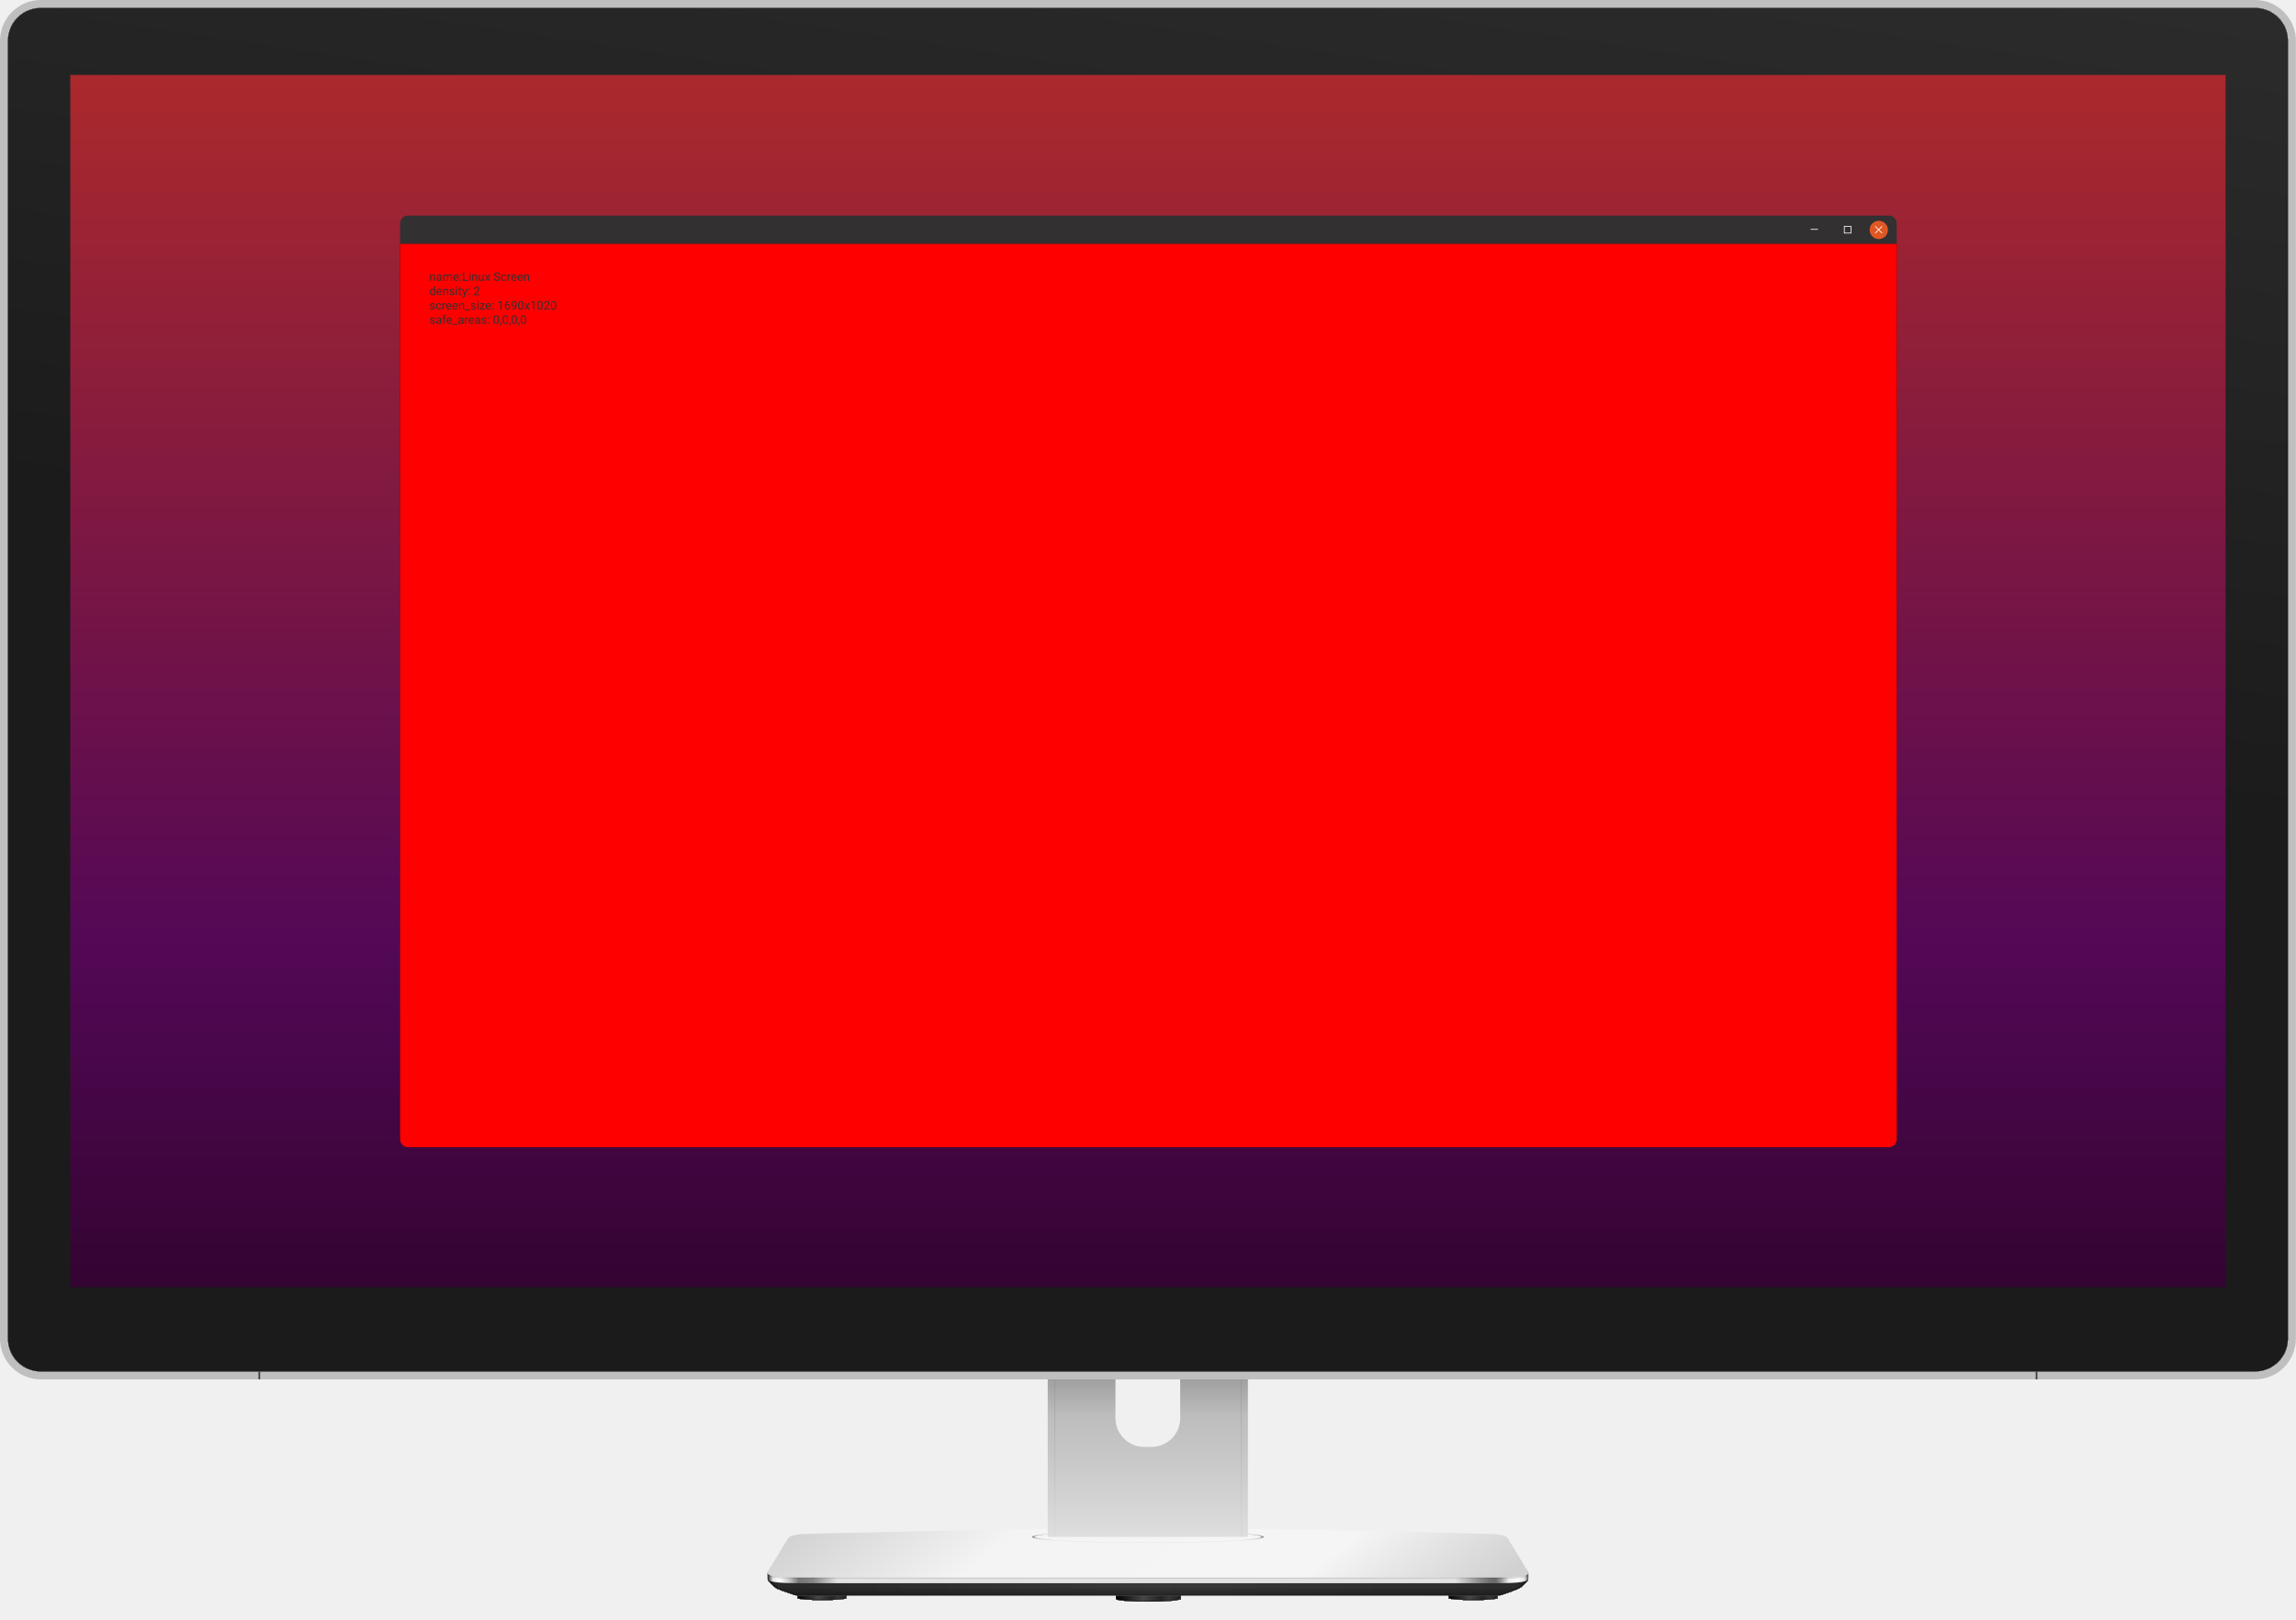
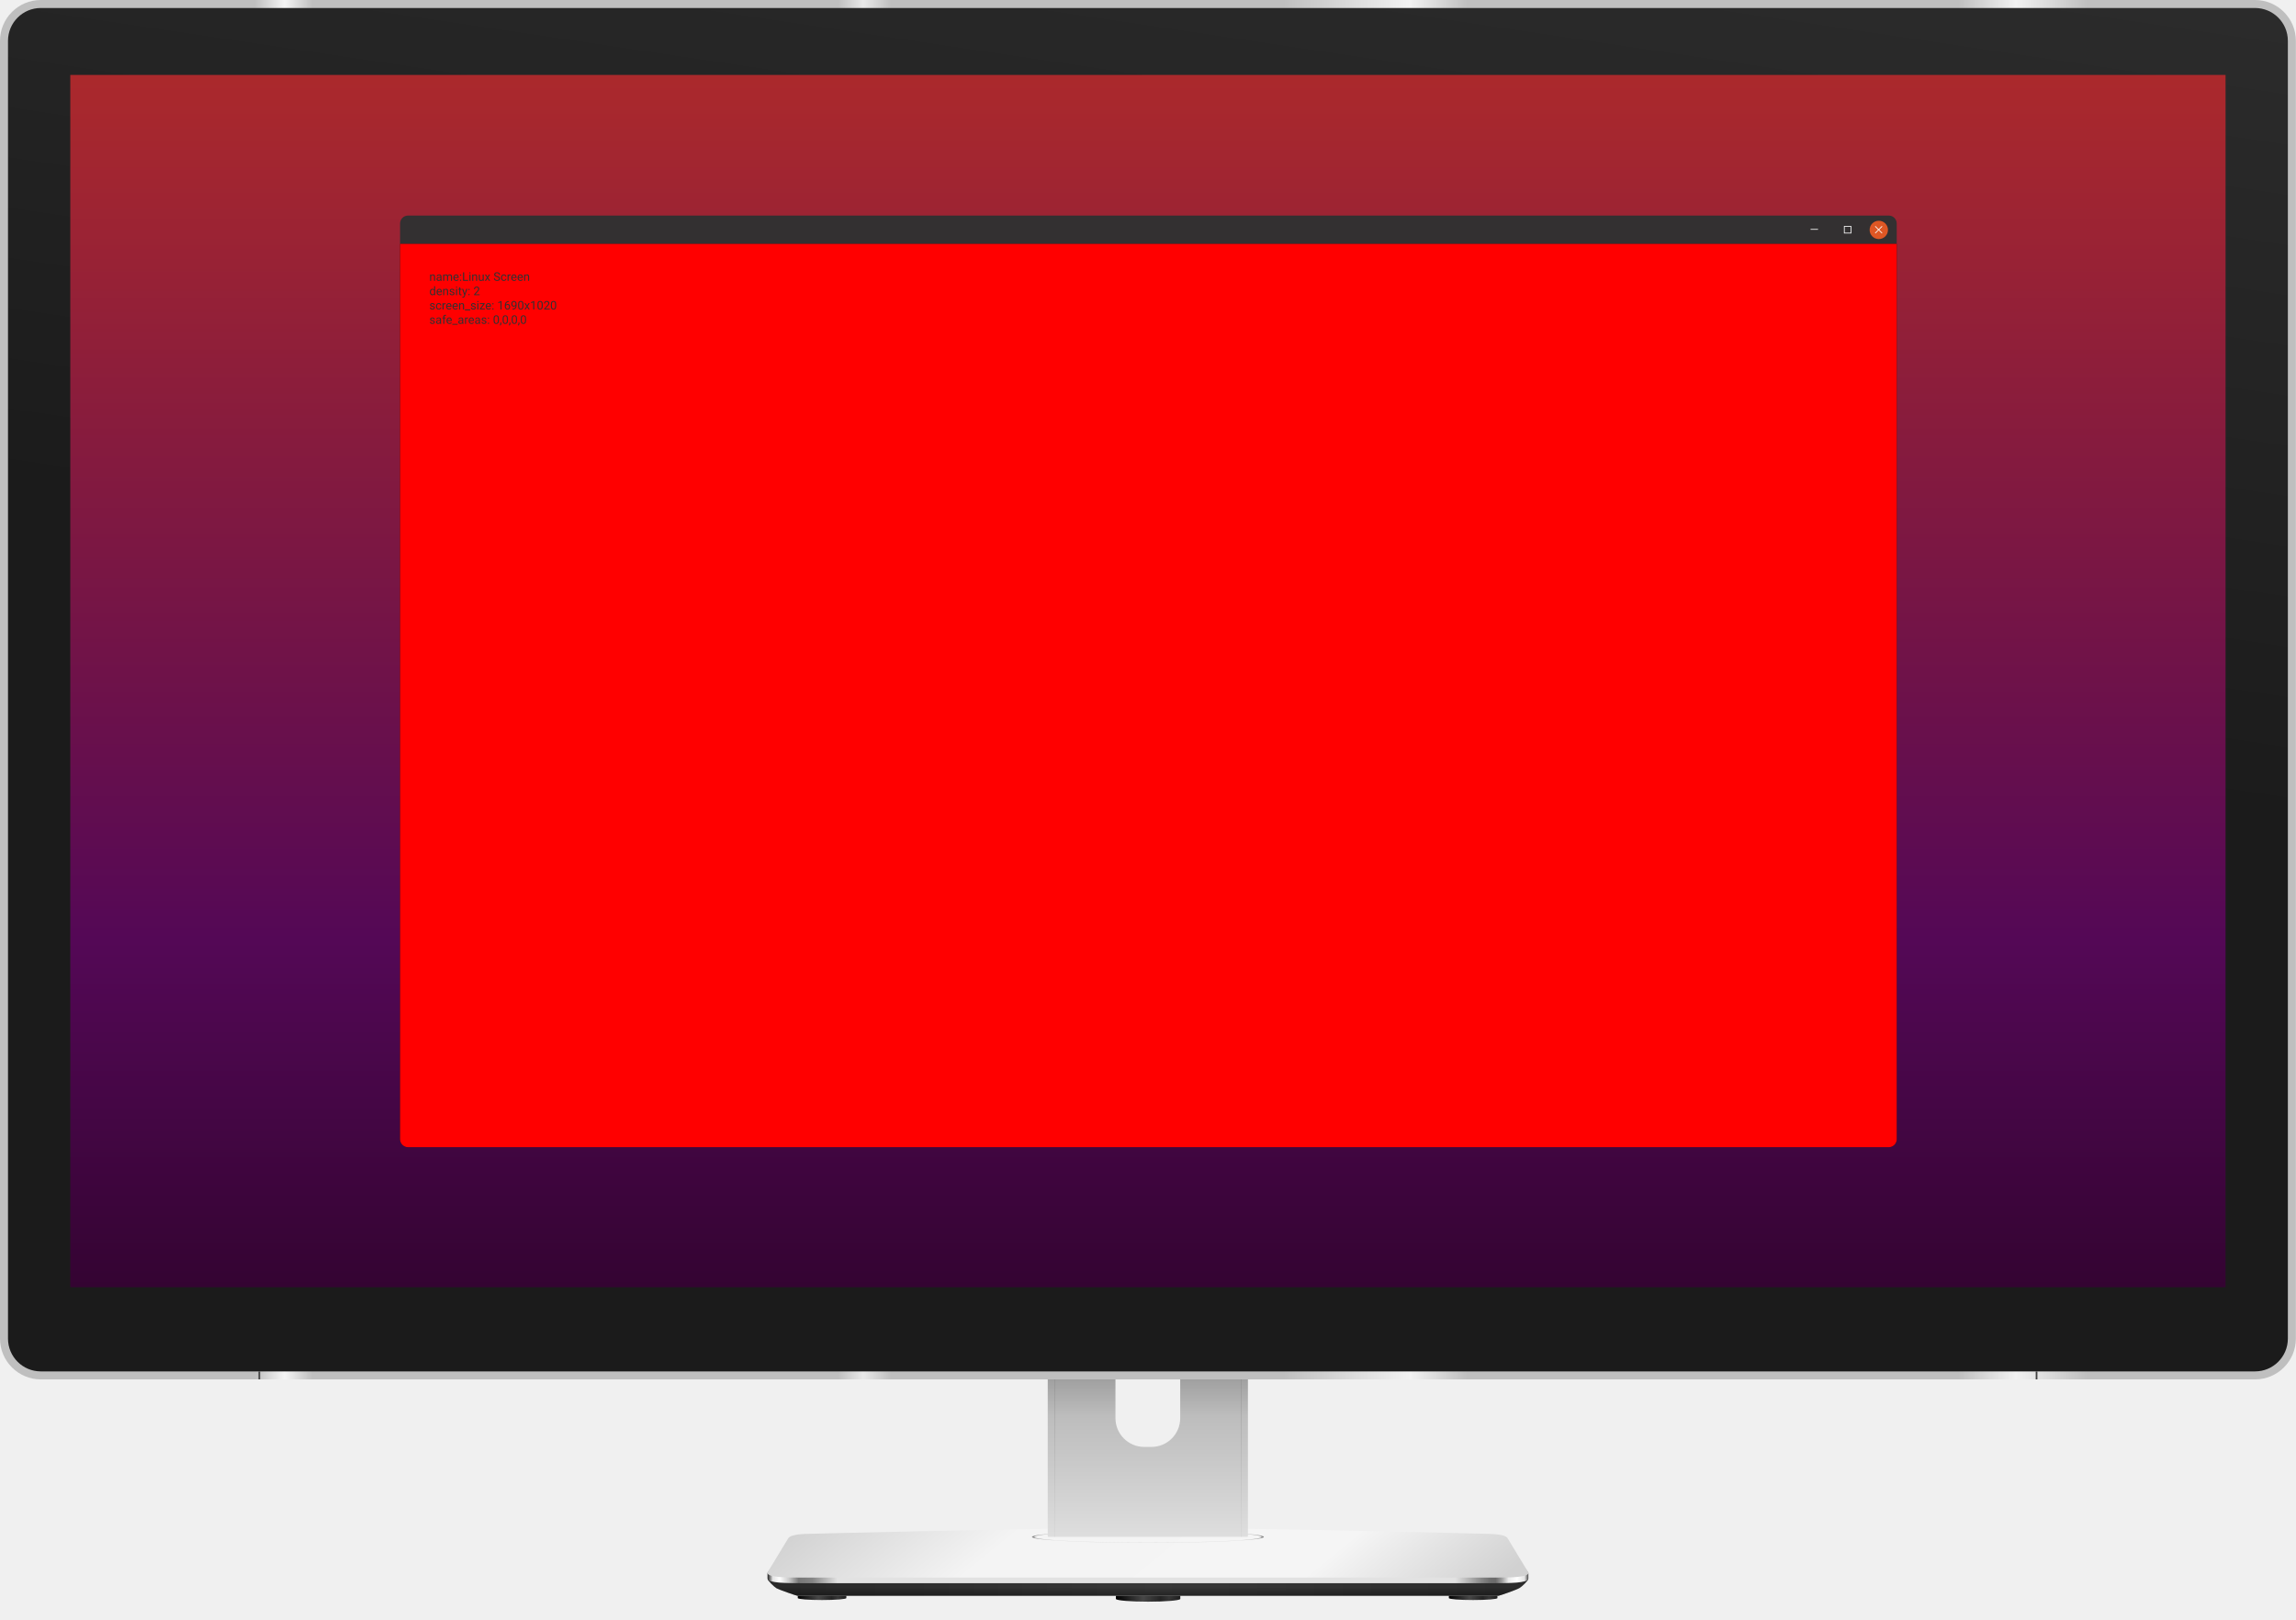
<svg xmlns="http://www.w3.org/2000/svg" width="2881" height="2032" viewBox="0 0 2881 2032" fill="none">
-   <g clip-path="url(#clip0)">
-     <g clip-path="url(#clip1)">
-       <g clip-path="url(#clip2)">
-         <g filter="url(#filter0_iii)">
-           <path fill-rule="evenodd" clip-rule="evenodd" d="M1061.98 2002.38H1001.05V2005.29H1001.05C1001.05 2005.29 1001.05 2005.29 1001.05 2005.29C1001.05 2006.66 1014.69 2007.77 1031.51 2007.77C1048.34 2007.77 1061.98 2006.66 1061.98 2005.29C1061.98 2005.29 1061.98 2005.29 1061.98 2005.29V2002.38Z" fill="url(#paint0_linear)" />
+   <g clip-path="url(#clip0_154:0)">
+     <g clip-path="url(#clip1_154:0)">
+       <g clip-path="url(#clip2_154:0)">
+         <path d="M1061.98 2002.38H1001.05V2005.28C1001.05 2005.28 1001.05 2005.29 1001.05 2005.29C1001.05 2006.66 1014.69 2007.77 1031.51 2007.77C1048.34 2007.77 1061.98 2006.66 1061.98 2005.29C1061.98 2005.29 1061.98 2005.28 1061.98 2005.28V2002.38Z" fill="url(#paint0_linear_154:0)" />
+         <path d="M1481.03 2002.38H1400.21V2006.32L1400.21 2006.32L1400.21 2006.33V2006.53H1400.27C1401.5 2008.38 1419.09 2009.85 1440.62 2009.85C1462.15 2009.85 1479.74 2008.38 1480.96 2006.53H1481.03V2002.38Z" fill="url(#paint1_linear_154:0)" />
+         <path d="M1878.95 2002.38H1818.02V2005.26C1818.02 2005.27 1818.02 2005.28 1818.02 2005.29C1818.02 2006.66 1831.65 2007.77 1848.48 2007.77C1865.31 2007.77 1878.95 2006.66 1878.95 2005.29L1878.95 2005.28H1878.95V2002.38Z" fill="url(#paint2_linear_154:0)" />
+         <g clip-path="url(#clip3_154:0)">
+           <path fill-rule="evenodd" clip-rule="evenodd" d="M974.336 1993.03C971.171 1991.2 963.345 1983.33 963.345 1981.67C963.345 1980.02 1917.46 1980.02 1917.46 1981.67C1917.46 1983.33 1910.44 1990.51 1906.51 1992.82C1902.59 1995.13 1881.5 2002.38 1880.48 2002.38C1879.46 2002.38 1001.33 2002.38 1000.39 2002.38C999.446 2002.38 977.5 1994.86 974.336 1993.03Z" fill="url(#paint3_linear_154:0)" />
+           <path fill-rule="evenodd" clip-rule="evenodd" d="M974.336 1993.03C971.171 1991.2 963.345 1983.33 963.345 1981.67C963.345 1980.02 1917.46 1980.02 1917.46 1981.67C1917.46 1983.33 1910.44 1990.51 1906.51 1992.82C1902.59 1995.13 1881.5 2002.38 1880.48 2002.38C1879.46 2002.38 1001.33 2002.38 1000.39 2002.38C999.446 2002.38 977.5 1994.86 974.336 1993.03Z" fill="url(#paint4_linear_154:0)" />
+           <path fill-rule="evenodd" clip-rule="evenodd" d="M963.077 1973.83C963.096 1976.67 963.085 1980.43 963.077 1980.83C962.963 1986.63 988.863 1986.63 1004.78 1986.63H1876.04C1891.96 1986.63 1918.05 1986.63 1917.79 1980.83C1917.77 1980.43 1917.84 1975.36 1917.79 1973.83C1909.47 1960.1 1891.7 1938.06 1891.7 1938.06C1888.38 1932.6 1869.12 1932.68 1865.69 1932.6C1865.69 1932.6 1589.79 1925.29 1440.41 1925.29C1291.08 1925.29 1015.14 1932.6 1015.14 1932.6C1011.71 1932.68 992.783 1932.6 989.124 1938.06C980.699 1951.97 967.864 1965.93 963.077 1973.83Z" fill="url(#paint5_linear_154:0)" />
+           <path fill-rule="evenodd" clip-rule="evenodd" d="M963.483 1972.5C959.353 1979.59 987.769 1979.59 1004.78 1979.59H1876.04C1893.06 1979.59 1921.7 1979.59 1917.34 1972.5L1891.7 1930.19C1888.38 1924.72 1869.12 1924.81 1865.69 1924.72C1865.69 1924.72 1589.79 1917.41 1440.41 1917.41C1291.08 1917.41 1015.14 1924.72 1015.14 1924.72C1011.71 1924.81 992.784 1924.72 989.125 1930.19C976.304 1951.34 963.483 1972.5 963.483 1972.5Z" fill="url(#paint6_linear_154:0)" />
        </g>
-         <g filter="url(#filter1_iii)">
-           <path fill-rule="evenodd" clip-rule="evenodd" d="M1481.03 2002.38H1400.21V2006.32C1400.21 2006.32 1400.21 2006.32 1400.21 2006.32C1400.21 2006.33 1400.21 2006.33 1400.21 2006.33V2006.53H1400.27C1401.5 2008.38 1419.09 2009.85 1440.62 2009.85C1462.15 2009.85 1479.74 2008.38 1480.96 2006.53H1481.03V2002.38Z" fill="url(#paint1_linear)" />
-         </g>
-         <g filter="url(#filter2_iii)">
-           <path fill-rule="evenodd" clip-rule="evenodd" d="M1878.95 2002.38H1818.02V2005.27C1818.02 2005.27 1818.02 2005.28 1818.02 2005.29C1818.02 2006.66 1831.65 2007.77 1848.48 2007.77C1865.31 2007.77 1878.95 2006.66 1878.95 2005.29C1878.95 2005.29 1878.95 2005.29 1878.95 2005.29H1878.95V2002.38Z" fill="url(#paint2_linear)" />
-         </g>
-         <g clip-path="url(#clip3)">
-           <g filter="url(#filter3_ii)">
-             <path fill-rule="evenodd" clip-rule="evenodd" d="M974.336 1993.03C971.171 1991.2 963.345 1983.33 963.345 1981.67C963.345 1980.02 1917.46 1980.02 1917.46 1981.67C1917.46 1983.33 1910.44 1990.51 1906.51 1992.82C1902.59 1995.13 1881.5 2002.38 1880.48 2002.38C1879.46 2002.38 1001.33 2002.38 1000.39 2002.38C999.446 2002.38 977.5 1994.86 974.336 1993.03Z" fill="url(#paint3_linear)" />
-             <path fill-rule="evenodd" clip-rule="evenodd" d="M974.336 1993.03C971.171 1991.2 963.345 1983.33 963.345 1981.67C963.345 1980.02 1917.46 1980.02 1917.46 1981.67C1917.46 1983.33 1910.44 1990.51 1906.51 1992.82C1902.59 1995.13 1881.5 2002.38 1880.48 2002.38C1879.46 2002.38 1001.33 2002.38 1000.39 2002.38C999.446 2002.38 977.5 1994.86 974.336 1993.03Z" fill="url(#paint4_linear)" />
-           </g>
-           <path fill-rule="evenodd" clip-rule="evenodd" d="M963.077 1973.83C963.096 1976.67 963.085 1980.43 963.077 1980.83C962.963 1986.63 988.863 1986.63 1004.78 1986.63H1876.04C1891.96 1986.63 1918.05 1986.63 1917.79 1980.83C1917.77 1980.43 1917.84 1975.36 1917.79 1973.83C1909.47 1960.1 1891.7 1938.06 1891.7 1938.06C1888.38 1932.6 1869.12 1932.68 1865.69 1932.6C1865.69 1932.6 1589.79 1925.29 1440.41 1925.29C1291.08 1925.29 1015.14 1932.6 1015.14 1932.6C1011.71 1932.68 992.783 1932.6 989.124 1938.06C980.699 1951.97 967.864 1965.93 963.077 1973.83Z" fill="url(#paint5_linear)" />
-           <g filter="url(#filter4_d)">
-             <path fill-rule="evenodd" clip-rule="evenodd" d="M963.483 1972.5C959.353 1979.59 987.769 1979.59 1004.78 1979.59H1876.04C1893.06 1979.59 1921.7 1979.59 1917.34 1972.5L1891.7 1930.19C1888.38 1924.72 1869.12 1924.81 1865.69 1924.72C1865.69 1924.72 1589.79 1917.41 1440.41 1917.41C1291.08 1917.41 1015.14 1924.72 1015.14 1924.72C1011.71 1924.81 992.784 1924.72 989.125 1930.19C976.304 1951.34 963.483 1972.5 963.483 1972.5Z" fill="url(#paint6_linear)" />
-           </g>
-           <mask id="mask0" mask-type="alpha" maskUnits="userSpaceOnUse" x="963" y="1917" width="955" height="63">
-             <path fill-rule="evenodd" clip-rule="evenodd" d="M963.483 1972.5C959.353 1979.59 987.769 1979.59 1004.78 1979.59H1876.04C1893.06 1979.59 1921.7 1979.59 1917.34 1972.5L1891.7 1930.19C1888.38 1924.72 1869.12 1924.81 1865.69 1924.72C1865.69 1924.72 1589.79 1917.41 1440.41 1917.41C1291.08 1917.41 1015.14 1924.72 1015.14 1924.72C1011.71 1924.81 992.784 1924.72 989.125 1930.19C976.304 1951.34 963.483 1972.5 963.483 1972.5Z" fill="white" />
-           </mask>
-           <g mask="url(#mask0)">
- </g>
-         </g>
-         <path fill-rule="evenodd" clip-rule="evenodd" d="M1440.41 1936.07C1520.76 1936.07 1585.9 1932.73 1585.9 1928.61C1585.9 1924.48 1520.76 1921.14 1440.41 1921.14C1360.06 1921.14 1294.92 1924.48 1294.92 1928.61C1294.92 1932.73 1360.06 1936.07 1440.41 1936.07ZM1440.41 1935.65C1519.16 1935.65 1583 1932.5 1583 1928.61C1583 1924.71 1519.16 1921.56 1440.41 1921.56C1361.66 1921.56 1297.83 1924.71 1297.83 1928.61C1297.83 1932.5 1361.66 1935.65 1440.41 1935.65Z" fill="url(#paint7_linear)" />
-         <path fill-rule="evenodd" clip-rule="evenodd" d="M1565.88 1679.69H1314.7V1927.64C1314.7 1928.1 1315.07 1928.47 1315.53 1928.47H1565.05C1565.51 1928.47 1565.88 1928.1 1565.88 1927.64V1679.69ZM1480.91 1682.18H1399.67V1779.58C1399.67 1799.5 1415.82 1815.64 1435.73 1815.64H1444.85C1464.77 1815.64 1480.91 1799.5 1480.91 1779.58V1682.18Z" fill="url(#paint8_linear)" />
-         <rect x="1323.03" y="1682.33" width="0.528" height="246.143" fill="url(#paint9_linear)" />
-         <rect x="1557.02" y="1682.33" width="0.528" height="246.143" fill="url(#paint10_linear)" />
+         <path fill-rule="evenodd" clip-rule="evenodd" d="M1440.41 1936.06C1520.76 1936.06 1585.9 1932.72 1585.9 1928.6C1585.9 1924.48 1520.76 1921.14 1440.41 1921.14C1360.06 1921.14 1294.92 1924.48 1294.92 1928.6C1294.92 1932.72 1360.06 1936.06 1440.41 1936.06ZM1440.41 1935.65C1519.16 1935.65 1583 1932.5 1583 1928.6C1583 1924.71 1519.16 1921.56 1440.41 1921.56C1361.66 1921.56 1297.83 1924.71 1297.83 1928.6C1297.83 1932.5 1361.66 1935.65 1440.41 1935.65Z" fill="url(#paint7_linear_154:0)" />
+         <path fill-rule="evenodd" clip-rule="evenodd" d="M1565.88 1679.69H1314.7V1927.64C1314.7 1928.1 1315.07 1928.47 1315.53 1928.47H1565.05C1565.51 1928.47 1565.88 1928.1 1565.88 1927.64V1679.69ZM1480.91 1682.17H1399.67V1779.58C1399.67 1799.5 1415.82 1815.64 1435.73 1815.64H1444.85C1464.77 1815.64 1480.91 1799.5 1480.91 1779.58V1682.17Z" fill="url(#paint8_linear_154:0)" />
+         <rect x="1323.03" y="1682.33" width="0.528" height="246.143" fill="url(#paint9_linear_154:0)" />
+         <rect x="1557.02" y="1682.33" width="0.528" height="246.143" fill="url(#paint10_linear_154:0)" />
      </g>
-       <g clip-path="url(#clip4)">
-         <g filter="url(#filter5_i)">
-           <path fill-rule="evenodd" clip-rule="evenodd" d="M0 51.236C0 22.939 22.937 0 51.233 0H2829.59C2857.88 0 2880.82 22.942 2880.82 51.236V1679.69C2880.82 1707.98 2857.89 1730.92 2829.59 1730.92H51.233C22.939 1730.92 0 1707.98 0 1679.69V51.236Z" fill="url(#paint11_angular)" />
-         </g>
-         <g filter="url(#filter6_di)">
-           <path d="M10.036 51.235V1679.69C10.036 1702.44 28.48 1720.89 51.233 1720.89H2829.59C2852.34 1720.89 2870.79 1702.44 2870.79 1679.69V51.235C2870.79 28.485 2852.34 10.035 2829.59 10.035H51.233C28.48 10.035 10.036 28.481 10.036 51.235Z" fill="url(#paint12_linear)" />
-         </g>
+       <g clip-path="url(#clip4_154:0)">
+         <path fill-rule="evenodd" clip-rule="evenodd" d="M0 51.236V51.236C0 22.939 22.937 0 51.233 0H2829.59C2857.88 0 2880.82 22.942 2880.82 51.236V1679.69C2880.82 1707.98 2857.89 1730.92 2829.59 1730.92H51.233C22.939 1730.92 0 1707.98 0 1679.69V51.236Z" fill="url(#paint11_linear_154:0)" />
+         <path d="M10.036 51.235V51.235V1679.69C10.036 1702.44 28.48 1720.89 51.233 1720.89H2829.59C2852.34 1720.89 2870.79 1702.44 2870.79 1679.69V51.235C2870.79 28.485 2852.34 10.035 2829.59 10.035H51.233C28.48 10.035 10.036 28.481 10.036 51.235V51.235Z" fill="url(#paint12_linear_154:0)" />
        <rect x="2554.39" y="1720.89" width="2.113" height="10.036" fill="#3F3F3F" />
        <rect x="324.317" y="1720.89" width="2.113" height="10.036" fill="#3F3F3F" />
      </g>
    </g>
-     <rect x="88.21" y="94.019" width="2704.4" height="1521.23" fill="url(#paint13_linear)" />
+     <rect x="88.21" y="94.019" width="2704.4" height="1521.23" fill="url(#paint13_linear_154:0)" />
    <path d="M502 280.486C502 274.963 506.477 270.486 512 270.486H2370C2375.52 270.486 2380 274.963 2380 280.486V306.046H502V280.486Z" fill="#333031" />
    <circle cx="2357.5" cy="288.5" r="11.5" fill="#DF5724" />
    <path d="M2357.97 288.266L2361.98 292.278L2361.32 292.94L2357.3 288.927L2353.29 292.94L2352.63 292.278L2356.64 288.266L2352.63 284.254L2353.29 283.592L2357.3 287.604L2361.32 283.592L2361.98 284.254L2357.97 288.266Z" fill="white" />
    <path d="M2323.11 283.592V292.94H2313.76V283.592H2323.11ZM2322.17 284.527H2314.7V292.004H2322.17V284.527Z" fill="white" />
    <path d="M2281.24 287.332V288.268H2271.89V287.332H2281.24Z" fill="white" />
    <path d="M502 306.047H2380V1429.51C2380 1435.04 2375.52 1439.51 2370 1439.51H512C506.477 1439.51 502 1435.04 502 1429.51V306.047Z" fill="#131313" />
    <path d="M502 306.047H2380V1429.51C2380 1435.04 2375.52 1439.51 2370 1439.51H512C506.477 1439.51 502 1435.04 502 1429.51V306.047Z" fill="#FF0000" />
    <text fill="#333031" xml:space="preserve" style="white-space: pre" font-family="Roboto" font-size="14.97" letter-spacing="0em">
      <tspan x="538.671" y="352.388">name:Linux Screen
</tspan>
      <tspan x="538.671" y="370.388">density: 2
</tspan>
      <tspan x="538.671" y="388.388">screen_size: 1690x1020
</tspan>
      <tspan x="538.671" y="406.388">safe_areas: 0,0,0,0</tspan>
    </text>
  </g>
  <defs>
-     <filter id="filter0_iii" x="1001.05" y="2001.97" width="60.931" height="6.219" filterUnits="userSpaceOnUse" color-interpolation-filters="sRGB">
-       <feFlood flood-opacity="0" result="BackgroundImageFix" />
-       <feBlend mode="normal" in="SourceGraphic" in2="BackgroundImageFix" result="shape" />
-       <feColorMatrix in="SourceAlpha" type="matrix" values="0 0 0 0 0 0 0 0 0 0 0 0 0 0 0 0 0 0 127 0" result="hardAlpha" />
-       <feOffset dy="0.414" />
-       <feGaussianBlur stdDeviation="1.036" />
-       <feComposite in2="hardAlpha" operator="arithmetic" k2="-1" k3="1" />
-       <feColorMatrix type="matrix" values="0 0 0 0 1 0 0 0 0 1 0 0 0 0 1 0 0 0 0.232 0" />
-       <feBlend mode="normal" in2="shape" result="effect1_innerShadow" />
-       <feColorMatrix in="SourceAlpha" type="matrix" values="0 0 0 0 0 0 0 0 0 0 0 0 0 0 0 0 0 0 127 0" result="hardAlpha" />
-       <feOffset dy="0.414" />
-       <feGaussianBlur stdDeviation="0.622" />
-       <feComposite in2="hardAlpha" operator="arithmetic" k2="-1" k3="1" />
-       <feColorMatrix type="matrix" values="0 0 0 0 0 0 0 0 0 0 0 0 0 0 0 0 0 0 0.613 0" />
-       <feBlend mode="normal" in2="effect1_innerShadow" result="effect2_innerShadow" />
-       <feColorMatrix in="SourceAlpha" type="matrix" values="0 0 0 0 0 0 0 0 0 0 0 0 0 0 0 0 0 0 127 0" result="hardAlpha" />
-       <feOffset dy="-1.243" />
-       <feGaussianBlur stdDeviation="0.207" />
-       <feComposite in2="hardAlpha" operator="arithmetic" k2="-1" k3="1" />
-       <feColorMatrix type="matrix" values="0 0 0 0 0 0 0 0 0 0 0 0 0 0 0 0 0 0 0.45 0" />
-       <feBlend mode="normal" in2="effect2_innerShadow" result="effect3_innerShadow" />
-     </filter>
-     <filter id="filter1_iii" x="1400.21" y="2001.97" width="80.826" height="8.291" filterUnits="userSpaceOnUse" color-interpolation-filters="sRGB">
-       <feFlood flood-opacity="0" result="BackgroundImageFix" />
-       <feBlend mode="normal" in="SourceGraphic" in2="BackgroundImageFix" result="shape" />
-       <feColorMatrix in="SourceAlpha" type="matrix" values="0 0 0 0 0 0 0 0 0 0 0 0 0 0 0 0 0 0 127 0" result="hardAlpha" />
-       <feOffset dy="0.414" />
-       <feGaussianBlur stdDeviation="1.036" />
-       <feComposite in2="hardAlpha" operator="arithmetic" k2="-1" k3="1" />
-       <feColorMatrix type="matrix" values="0 0 0 0 1 0 0 0 0 1 0 0 0 0 1 0 0 0 0.232 0" />
-       <feBlend mode="normal" in2="shape" result="effect1_innerShadow" />
-       <feColorMatrix in="SourceAlpha" type="matrix" values="0 0 0 0 0 0 0 0 0 0 0 0 0 0 0 0 0 0 127 0" result="hardAlpha" />
-       <feOffset dy="0.414" />
-       <feGaussianBlur stdDeviation="0.622" />
-       <feComposite in2="hardAlpha" operator="arithmetic" k2="-1" k3="1" />
-       <feColorMatrix type="matrix" values="0 0 0 0 0 0 0 0 0 0 0 0 0 0 0 0 0 0 0.613 0" />
-       <feBlend mode="normal" in2="effect1_innerShadow" result="effect2_innerShadow" />
-       <feColorMatrix in="SourceAlpha" type="matrix" values="0 0 0 0 0 0 0 0 0 0 0 0 0 0 0 0 0 0 127 0" result="hardAlpha" />
-       <feOffset dy="-1.243" />
-       <feGaussianBlur stdDeviation="0.207" />
-       <feComposite in2="hardAlpha" operator="arithmetic" k2="-1" k3="1" />
-       <feColorMatrix type="matrix" values="0 0 0 0 0 0 0 0 0 0 0 0 0 0 0 0 0 0 0.45 0" />
-       <feBlend mode="normal" in2="effect2_innerShadow" result="effect3_innerShadow" />
-     </filter>
-     <filter id="filter2_iii" x="1818.02" y="2001.97" width="60.932" height="6.219" filterUnits="userSpaceOnUse" color-interpolation-filters="sRGB">
-       <feFlood flood-opacity="0" result="BackgroundImageFix" />
-       <feBlend mode="normal" in="SourceGraphic" in2="BackgroundImageFix" result="shape" />
-       <feColorMatrix in="SourceAlpha" type="matrix" values="0 0 0 0 0 0 0 0 0 0 0 0 0 0 0 0 0 0 127 0" result="hardAlpha" />
-       <feOffset dy="0.414" />
-       <feGaussianBlur stdDeviation="1.036" />
-       <feComposite in2="hardAlpha" operator="arithmetic" k2="-1" k3="1" />
-       <feColorMatrix type="matrix" values="0 0 0 0 1 0 0 0 0 1 0 0 0 0 1 0 0 0 0.232 0" />
-       <feBlend mode="normal" in2="shape" result="effect1_innerShadow" />
-       <feColorMatrix in="SourceAlpha" type="matrix" values="0 0 0 0 0 0 0 0 0 0 0 0 0 0 0 0 0 0 127 0" result="hardAlpha" />
-       <feOffset dy="0.414" />
-       <feGaussianBlur stdDeviation="0.622" />
-       <feComposite in2="hardAlpha" operator="arithmetic" k2="-1" k3="1" />
-       <feColorMatrix type="matrix" values="0 0 0 0 0 0 0 0 0 0 0 0 0 0 0 0 0 0 0.613 0" />
-       <feBlend mode="normal" in2="effect1_innerShadow" result="effect2_innerShadow" />
-       <feColorMatrix in="SourceAlpha" type="matrix" values="0 0 0 0 0 0 0 0 0 0 0 0 0 0 0 0 0 0 127 0" result="hardAlpha" />
-       <feOffset dy="-1.243" />
-       <feGaussianBlur stdDeviation="0.207" />
-       <feComposite in2="hardAlpha" operator="arithmetic" k2="-1" k3="1" />
-       <feColorMatrix type="matrix" values="0 0 0 0 0 0 0 0 0 0 0 0 0 0 0 0 0 0 0.45 0" />
-       <feBlend mode="normal" in2="effect2_innerShadow" result="effect3_innerShadow" />
-     </filter>
-     <filter id="filter3_ii" x="960.858" y="1980.43" width="959.093" height="21.953" filterUnits="userSpaceOnUse" color-interpolation-filters="sRGB">
-       <feFlood flood-opacity="0" result="BackgroundImageFix" />
-       <feBlend mode="normal" in="SourceGraphic" in2="BackgroundImageFix" result="shape" />
-       <feColorMatrix in="SourceAlpha" type="matrix" values="0 0 0 0 0 0 0 0 0 0 0 0 0 0 0 0 0 0 127 0" result="hardAlpha" />
-       <feOffset dx="4.145" />
-       <feGaussianBlur stdDeviation="1.243" />
-       <feComposite in2="hardAlpha" operator="arithmetic" k2="-1" k3="1" />
-       <feColorMatrix type="matrix" values="0 0 0 0 0 0 0 0 0 0 0 0 0 0 0 0 0 0 0.502 0" />
-       <feBlend mode="normal" in2="shape" result="effect1_innerShadow" />
-       <feColorMatrix in="SourceAlpha" type="matrix" values="0 0 0 0 0 0 0 0 0 0 0 0 0 0 0 0 0 0 127 0" result="hardAlpha" />
-       <feOffset dx="-4.145" />
-       <feGaussianBlur stdDeviation="1.243" />
-       <feComposite in2="hardAlpha" operator="arithmetic" k2="-1" k3="1" />
-       <feColorMatrix type="matrix" values="0 0 0 0 0 0 0 0 0 0 0 0 0 0 0 0 0 0 0.502 0" />
-       <feBlend mode="normal" in2="effect1_innerShadow" result="effect2_innerShadow" />
-     </filter>
-     <filter id="filter4_d" x="962.663" y="1917.41" width="955.539" height="63.832" filterUnits="userSpaceOnUse" color-interpolation-filters="sRGB">
-       <feFlood flood-opacity="0" result="BackgroundImageFix" />
-       <feColorMatrix in="SourceAlpha" type="matrix" values="0 0 0 0 0 0 0 0 0 0 0 0 0 0 0 0 0 0 127 0" />
-       <feOffset dy="1.243" />
-       <feGaussianBlur stdDeviation="0.207" />
-       <feColorMatrix type="matrix" values="0 0 0 0 0 0 0 0 0 0 0 0 0 0 0 0 0 0 0.102 0" />
-       <feBlend mode="normal" in2="BackgroundImageFix" result="effect1_dropShadow" />
-       <feBlend mode="normal" in="SourceGraphic" in2="effect1_dropShadow" result="shape" />
-     </filter>
-     <filter id="filter5_i" x="0" y="0" width="2880.82" height="1730.92" filterUnits="userSpaceOnUse" color-interpolation-filters="sRGB">
-       <feFlood flood-opacity="0" result="BackgroundImageFix" />
-       <feBlend mode="normal" in="SourceGraphic" in2="BackgroundImageFix" result="shape" />
-       <feColorMatrix in="SourceAlpha" type="matrix" values="0 0 0 0 0 0 0 0 0 0 0 0 0 0 0 0 0 0 127 0" result="hardAlpha" />
-       <feOffset />
-       <feGaussianBlur stdDeviation="0.528" />
-       <feComposite in2="hardAlpha" operator="arithmetic" k2="-1" k3="1" />
-       <feColorMatrix type="matrix" values="0 0 0 0 0 0 0 0 0 0 0 0 0 0 0 0 0 0 0.253 0" />
-       <feBlend mode="normal" in2="shape" result="effect1_innerShadow" />
-     </filter>
-     <filter id="filter6_di" x="9.508" y="9.507" width="2861.81" height="1711.91" filterUnits="userSpaceOnUse" color-interpolation-filters="sRGB">
-       <feFlood flood-opacity="0" result="BackgroundImageFix" />
-       <feColorMatrix in="SourceAlpha" type="matrix" values="0 0 0 0 0 0 0 0 0 0 0 0 0 0 0 0 0 0 127 0" />
-       <feOffset />
-       <feGaussianBlur stdDeviation="0.264" />
-       <feColorMatrix type="matrix" values="0 0 0 0 0 0 0 0 0 0 0 0 0 0 0 0 0 0 0.248 0" />
-       <feBlend mode="normal" in2="BackgroundImageFix" result="effect1_dropShadow" />
-       <feBlend mode="normal" in="SourceGraphic" in2="effect1_dropShadow" result="shape" />
-       <feColorMatrix in="SourceAlpha" type="matrix" values="0 0 0 0 0 0 0 0 0 0 0 0 0 0 0 0 0 0 127 0" result="hardAlpha" />
-       <feOffset />
-       <feGaussianBlur stdDeviation="0.264" />
-       <feComposite in2="hardAlpha" operator="arithmetic" k2="-1" k3="1" />
-       <feColorMatrix type="matrix" values="0 0 0 0 0 0 0 0 0 0 0 0 0 0 0 0 0 0 0.387 0" />
-       <feBlend mode="normal" in2="shape" result="effect2_innerShadow" />
-     </filter>
-     <linearGradient id="paint0_linear" x1="1061.98" y1="1999.69" x2="1001.05" y2="1999.69" gradientUnits="userSpaceOnUse">
+     <linearGradient id="paint0_linear_154:0" x1="1061.98" y1="1999.69" x2="1001.05" y2="1999.69" gradientUnits="userSpaceOnUse">
      <stop stop-color="#1D1D1D" />
      <stop offset="0.173" stop-color="#363636" />
      <stop offset="0.306" stop-color="#242424" />
      <stop offset="0.576" stop-color="#474747" />
      <stop offset="1" />
    </linearGradient>
-     <linearGradient id="paint1_linear" x1="1481.03" y1="1998.65" x2="1400.21" y2="1998.65" gradientUnits="userSpaceOnUse">
+     <linearGradient id="paint1_linear_154:0" x1="1481.03" y1="1998.65" x2="1400.21" y2="1998.65" gradientUnits="userSpaceOnUse">
      <stop stop-color="#1D1D1D" />
      <stop offset="0.173" stop-color="#363636" />
      <stop offset="0.306" stop-color="#242424" />
      <stop offset="0.576" stop-color="#474747" />
      <stop offset="1" />
    </linearGradient>
-     <linearGradient id="paint2_linear" x1="1878.95" y1="1999.69" x2="1818.02" y2="1999.69" gradientUnits="userSpaceOnUse">
+     <linearGradient id="paint2_linear_154:0" x1="1878.95" y1="1999.69" x2="1818.02" y2="1999.69" gradientUnits="userSpaceOnUse">
      <stop stop-color="#1D1D1D" />
      <stop offset="0.173" stop-color="#363636" />
      <stop offset="0.306" stop-color="#242424" />
      <stop offset="0.576" stop-color="#474747" />
      <stop offset="1" />
    </linearGradient>
-     <linearGradient id="paint3_linear" x1="989.967" y1="2002.08" x2="1917.46" y2="2002.08" gradientUnits="userSpaceOnUse">
+     <linearGradient id="paint3_linear_154:0" x1="989.967" y1="2002.08" x2="1917.46" y2="2002.08" gradientUnits="userSpaceOnUse">
      <stop stop-color="#2A2A2A" />
      <stop offset="0.499" stop-color="#393939" />
      <stop offset="1" stop-color="#2C2C2C" />
    </linearGradient>
-     <linearGradient id="paint4_linear" x1="1201.88" y1="1991.41" x2="1201.88" y2="2002.38" gradientUnits="userSpaceOnUse">
+     <linearGradient id="paint4_linear_154:0" x1="1201.88" y1="1991.41" x2="1201.88" y2="2002.38" gradientUnits="userSpaceOnUse">
      <stop stop-opacity="0.01" />
      <stop offset="1" stop-opacity="0.373" />
    </linearGradient>
-     <linearGradient id="paint5_linear" x1="1917.8" y1="1932.49" x2="963.077" y2="1932.49" gradientUnits="userSpaceOnUse">
+     <linearGradient id="paint5_linear_154:0" x1="1917.8" y1="1932.49" x2="963.077" y2="1932.49" gradientUnits="userSpaceOnUse">
      <stop stop-color="#494949" />
      <stop offset="0.005" stop-color="#E4E4E4" />
      <stop offset="0.015" stop-color="white" />
      <stop offset="0.026" stop-color="#ECECEC" />
      <stop offset="0.035" stop-color="#9C9C9C" />
      <stop offset="0.043" stop-color="#6C6B6B" />
      <stop offset="0.05" stop-color="#6E6E6E" />
      <stop offset="0.061" stop-color="#868686" />
      <stop offset="0.096" stop-color="#E2E2E2" />
      <stop offset="0.908" stop-color="#E2E2E2" />
      <stop offset="0.941" stop-color="#858585" />
      <stop offset="0.959" stop-color="#777777" />
      <stop offset="0.972" stop-color="#CBCBCB" />
      <stop offset="0.984" stop-color="white" />
      <stop offset="0.993" stop-color="#E4E4E4" />
      <stop offset="1" stop-color="#1C1C1C" />
    </linearGradient>
-     <linearGradient id="paint6_linear" x1="1955.7" y1="1922.35" x2="1569.48" y2="1451.3" gradientUnits="userSpaceOnUse">
+     <linearGradient id="paint6_linear_154:0" x1="1955.7" y1="1922.35" x2="1569.48" y2="1451.3" gradientUnits="userSpaceOnUse">
      <stop stop-color="#D1D1D1" />
      <stop offset="0.26" stop-color="#F5F5F5" />
      <stop offset="0.707" stop-color="#F4F4F4" />
      <stop offset="1" stop-color="#D2D2D2" />
    </linearGradient>
-     <linearGradient id="paint7_linear" x1="1294.92" y1="1936.07" x2="1585.9" y2="1936.07" gradientUnits="userSpaceOnUse">
+     <linearGradient id="paint7_linear_154:0" x1="1294.92" y1="1936.07" x2="1585.9" y2="1936.07" gradientUnits="userSpaceOnUse">
      <stop stop-color="#848484" />
      <stop offset="0.099" stop-color="#DDDDDD" />
      <stop offset="0.899" stop-color="#DDDDDD" />
      <stop offset="1" stop-color="#848484" />
    </linearGradient>
-     <linearGradient id="paint8_linear" x1="1326.46" y1="1702.99" x2="1326.46" y2="1928.47" gradientUnits="userSpaceOnUse">
+     <linearGradient id="paint8_linear_154:0" x1="1326.46" y1="1702.99" x2="1326.46" y2="1928.47" gradientUnits="userSpaceOnUse">
      <stop stop-color="#8F8F8F" />
      <stop offset="0.329" stop-color="#BDBDBD" />
      <stop offset="0.592" stop-color="#C9C9C9" />
      <stop offset="1" stop-color="#DEDEDE" />
    </linearGradient>
-     <linearGradient id="paint9_linear" x1="1323.03" y1="1682.33" x2="1323.03" y2="1923.56" gradientUnits="userSpaceOnUse">
+     <linearGradient id="paint9_linear_154:0" x1="1323.03" y1="1682.33" x2="1323.03" y2="1923.56" gradientUnits="userSpaceOnUse">
      <stop stop-color="#777777" />
      <stop offset="1" stop-color="#D1D1D1" />
    </linearGradient>
-     <linearGradient id="paint10_linear" x1="1557.03" y1="1682.33" x2="1557.03" y2="1923.56" gradientUnits="userSpaceOnUse">
+     <linearGradient id="paint10_linear_154:0" x1="1557.03" y1="1682.33" x2="1557.03" y2="1923.56" gradientUnits="userSpaceOnUse">
      <stop stop-color="#777777" />
      <stop offset="1" stop-color="#D1D1D1" />
    </linearGradient>
-     <radialGradient id="paint11_angular" cx="0" cy="0" r="1" gradientUnits="userSpaceOnUse" gradientTransform="translate(1440.41 865.462) scale(1440.41 865.462)">
+     <linearGradient id="paint11_linear_154:0" x1="0" y1="865.462" x2="2880.82" y2="865.462" gradientUnits="userSpaceOnUse">
      <stop stop-color="#BFBFBF" />
      <stop offset="0.111" stop-color="#BFBFBF" />
      <stop offset="0.124" stop-color="#F5F5F5" />
      <stop offset="0.136" stop-color="#BFBFBF" />
      <stop offset="0.365" stop-color="#BFBFBF" />
      <stop offset="0.376" stop-color="#E8E8E8" />
      <stop offset="0.388" stop-color="#BFBFBF" />
      <stop offset="0.559" stop-color="#BFBFBF" />
      <stop offset="0.614" stop-color="#F2F2F2" />
      <stop offset="0.639" stop-color="#BFBFBF" />
      <stop offset="0.853" stop-color="#BFBFBF" />
      <stop offset="0.878" stop-color="#F2F2F2" />
      <stop offset="0.909" stop-color="#BFBFBF" />
      <stop offset="0.951" stop-color="#BFBFBF" />
      <stop offset="1" stop-color="#BFBFBF" />
-     </radialGradient>
-     <linearGradient id="paint12_linear" x1="1712.42" y1="-211.227" x2="1556.61" y2="836.725" gradientUnits="userSpaceOnUse">
+     </linearGradient>
+     <linearGradient id="paint12_linear_154:0" x1="1712.42" y1="-211.227" x2="1556.61" y2="836.725" gradientUnits="userSpaceOnUse">
      <stop stop-color="#2C2C2C" />
      <stop offset="1" stop-color="#1B1B1B" />
    </linearGradient>
-     <linearGradient id="paint13_linear" x1="1440.41" y1="94.019" x2="1440.41" y2="1615.25" gradientUnits="userSpaceOnUse">
+     <linearGradient id="paint13_linear_154:0" x1="1440.41" y1="94.019" x2="1440.41" y2="1615.25" gradientUnits="userSpaceOnUse">
      <stop stop-color="#AB292C" />
      <stop offset="0.714" stop-color="#540856" />
      <stop offset="1" stop-color="#340432" />
    </linearGradient>
-     <clipPath id="clip0">
+     <clipPath id="clip0_154:0">
      <rect width="2880.82" height="2032" fill="white" />
    </clipPath>
-     <clipPath id="clip1">
+     <clipPath id="clip1_154:0">
      <rect width="2880.82" height="2306.67" fill="white" />
    </clipPath>
-     <clipPath id="clip2">
+     <clipPath id="clip2_154:0">
      <rect width="954.992" height="454.285" fill="white" transform="translate(962.916 1555.56)" />
    </clipPath>
-     <clipPath id="clip3">
+     <clipPath id="clip3_154:0">
      <rect width="954.992" height="84.971" fill="white" transform="translate(962.916 1917.41)" />
    </clipPath>
-     <clipPath id="clip4">
+     <clipPath id="clip4_154:0">
      <rect width="2880.82" height="1730.92" fill="white" />
    </clipPath>
  </defs>
</svg>
